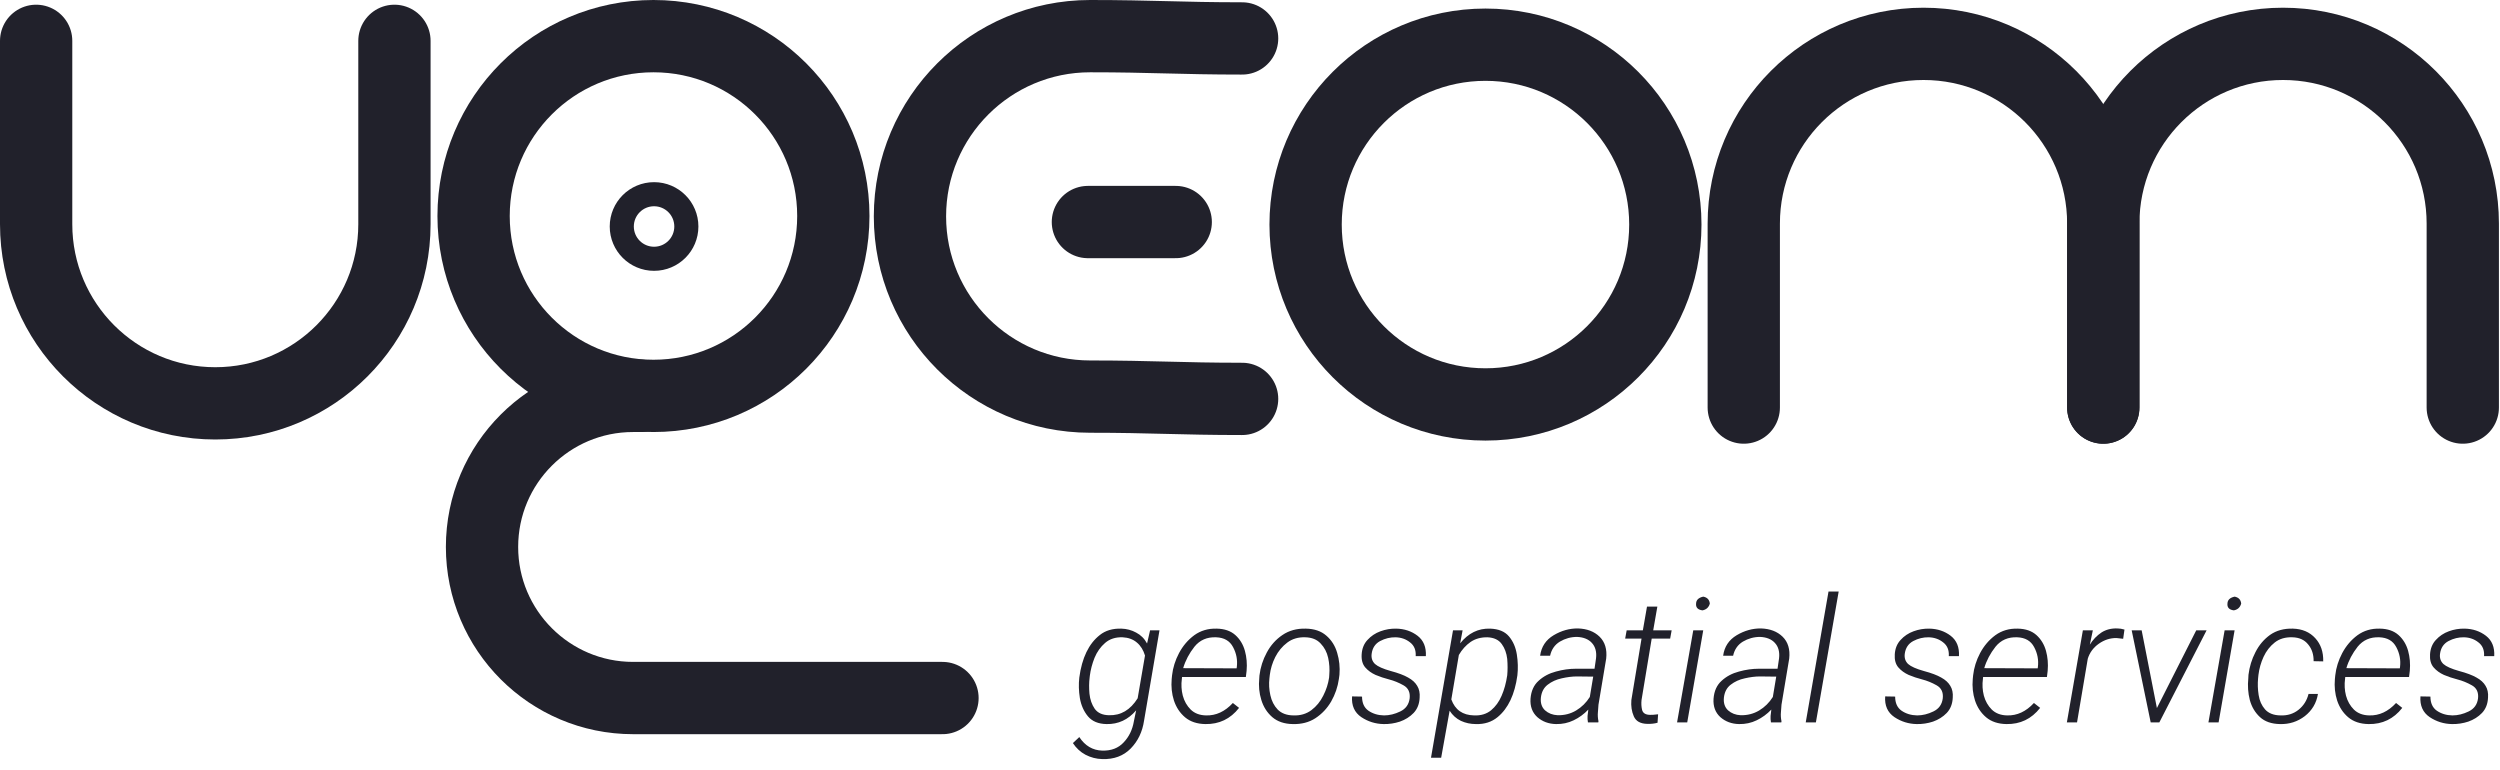
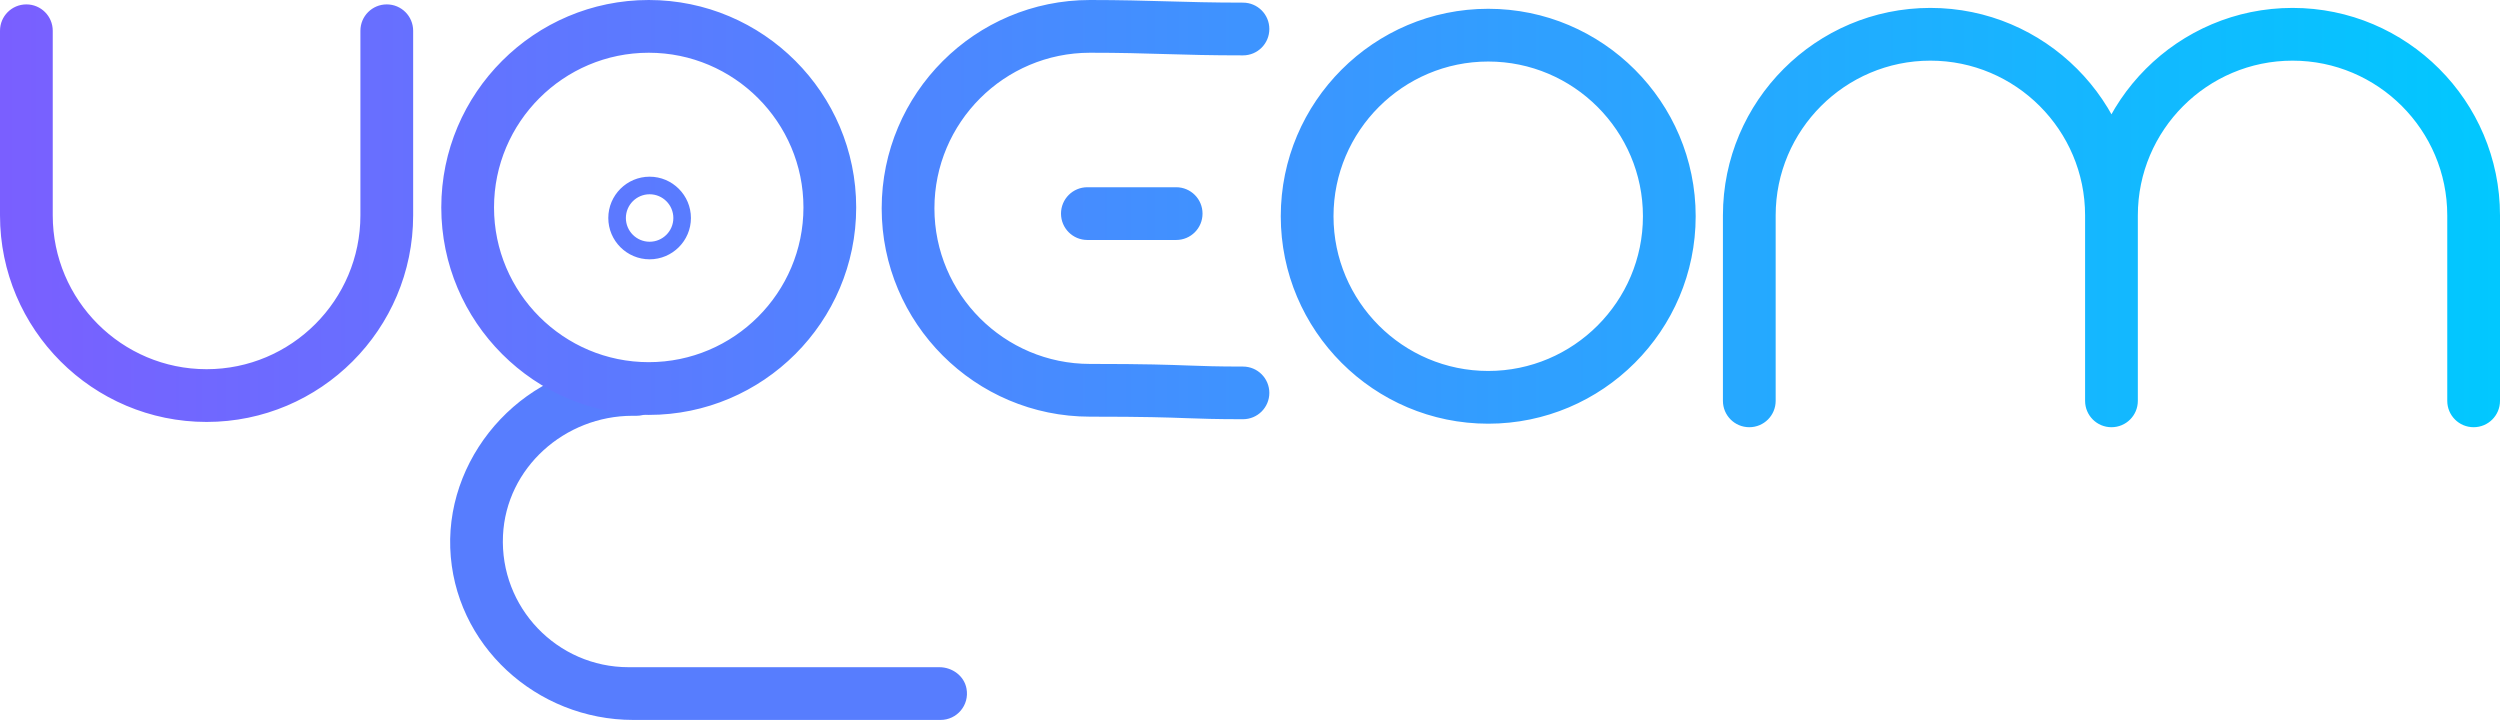
- <svg xmlns="http://www.w3.org/2000/svg" id="Layer_2" width="207.51" height="63.89" viewBox="0 0 207.51 63.89">
+ <svg xmlns="http://www.w3.org/2000/svg" id="Layer_2" data-name="Layer 2" viewBox="0 0 284.4 81.9">
  <defs>
-     <style>.cls-1{stroke-linecap:round;stroke-width:6px;}.cls-1,.cls-2{fill:none;stroke:#21212b;stroke-miterlimit:10;}.cls-3{fill:#21212b;font-family:Roboto-LightItalic, Roboto;font-size:14.47px;font-style:italic;font-weight:300;}.cls-2{stroke-width:2px;}.cls-4{letter-spacing:0em;}</style>
+     <style>
+       .cls-1 {
+         fill: #577dfe;
+         fill-rule: evenodd;
+       }
+ 
+       .cls-2 {
+         fill: url(#linear-gradient);
+       }
+     </style>
+     <linearGradient id="linear-gradient" x1="0" y1="24.3" x2="284.4" y2="24.3" gradientUnits="userSpaceOnUse">
+       <stop offset="0" stop-color="#7a5fff" />
+       <stop offset="1" stop-color="#01c8ff" />
+     </linearGradient>
  </defs>
-   <g id="Layer_2-2">
-     <text class="cls-3" transform="translate(88.93 59.96)">
-       <tspan x="0" y="0">geospatial se</tspan>
-       <tspan class="cls-4" x="82.3" y="0">r</tspan>
-       <tspan x="87.21" y="0">vices</tspan>
-     </text>
-     <circle class="cls-2" cx="54.29" cy="18.8" r="2.68" />
-     <path class="cls-1" d="M103.1,3.19c-5.1,0-7.5-.19-12.61-.19-8.26,0-14.96,6.7-14.96,14.96s6.7,14.96,14.96,14.96c5.1,0,7.5.19,12.61.19" />
-     <circle class="cls-1" cx="123.3" cy="18.64" r="14.93" />
-     <path class="cls-1" d="M174.58,33.83v-15.27c0-8.24-6.68-14.92-14.92-14.92s-14.92,6.68-14.92,14.92v15.27" />
-     <path class="cls-1" d="M204.42,33.83v-15.27c0-8.24-6.68-14.92-14.92-14.92s-14.92,6.68-14.92,14.92v15.27" />
-     <circle class="cls-1" cx="54.24" cy="17.93" r="14.93" />
-     <path class="cls-1" d="M53.23,32.86h-.68c-6.93,0-12.54,5.62-12.54,12.54s5.62,12.54,12.54,12.54h25.68" />
-     <path class="cls-1" d="M3,3.39v15.22c0,8.21,6.66,14.87,14.87,14.87s14.87-6.66,14.87-14.87V3.39" />
-     <line class="cls-1" x1="90.3" y1="18.43" x2="97.59" y2="18.43" />
+   <g id="Layer_1-2" data-name="Layer 1">
+     <path class="cls-1" d="M107,81.9h-34.96c-11.02,0-20.43-8.55-20.82-19.56s8.85-21.04,20.29-21.04h.76c1.47,0,2.83.99,3.09,2.44.35,1.9-1.11,3.56-2.95,3.56h-.45c-7.71,0-14.38,5.91-14.74,13.62-.38,8.19,6.17,14.98,14.28,14.98h35.36c1.47,0,2.83.99,3.09,2.44.35,1.9-1.11,3.56-2.95,3.56Z" />
+     <path class="cls-2" d="M73.9,29.5c-2.59,0-4.7-2.11-4.7-4.7s2.11-4.7,4.7-4.7,4.7,2.11,4.7,4.7-2.11,4.7-4.7,4.7ZM73.9,22.1c-1.49,0-2.7,1.21-2.7,2.7s1.21,2.7,2.7,2.7,2.7-1.21,2.7-2.7-1.21-2.7-2.7-2.7ZM144.4,44.7c0-1.66-1.34-3-3-3-3.02,0-4.5-.06-6.21-.12-2.22-.08-4.74-.18-11.19-.18-9.76,0-17.7-7.94-17.7-17.7s7.94-17.7,17.7-17.7c3.44,0,5.92.07,8.55.15,2.58.08,5.25.15,8.85.15,1.66,0,3-1.34,3-3s-1.34-3-3-3c-3.52,0-6.14-.08-8.68-.15-2.55-.07-5.19-.15-8.72-.15-13.07,0-23.7,10.63-23.7,23.7s10.63,23.7,23.7,23.7c6.33,0,8.79.09,10.96.17,1.7.06,3.31.12,6.44.12,1.66,0,3-1.34,3-3ZM169.3,48.2c-13.01,0-23.6-10.59-23.6-23.6S156.29,1,169.3,1s23.6,10.59,23.6,23.6-10.59,23.6-23.6,23.6ZM169.3,7c-9.7,0-17.6,7.9-17.6,17.6s7.9,17.6,17.6,17.6,17.6-7.9,17.6-17.6-7.9-17.6-17.6-17.6ZM284.4,45.6v-21.1c0-13.01-10.59-23.6-23.6-23.6s-23.6,10.59-23.6,23.6v21.1c0,1.66,1.34,3,3,3s3-1.34,3-3v-21.1c0-9.7,7.9-17.6,17.6-17.6s17.6,7.9,17.6,17.6v21.1c0,1.66,1.34,3,3,3s3-1.34,3-3ZM243.2,45.6v-21.1c0-13.01-10.59-23.6-23.6-23.6s-23.6,10.59-23.6,23.6v21.1c0,1.66,1.34,3,3,3s3-1.34,3-3v-21.1c0-9.7,7.9-17.6,17.6-17.6s17.6,7.9,17.6,17.6v21.1c0,1.66,1.34,3,3,3s3-1.34,3-3ZM47,24.5V3.5c0-1.66-1.34-3-3-3s-3,1.34-3,3v21c0,9.65-7.85,17.5-17.5,17.5S6,34.15,6,24.5V3.5c0-1.66-1.34-3-3-3S0,1.84,0,3.5v21c0,12.96,10.54,23.5,23.5,23.5s23.5-10.54,23.5-23.5ZM136.8,24.3c0-1.66-1.34-3-3-3h-10.1c-1.66,0-3,1.34-3,3s1.34,3,3,3h10.1c1.66,0,3-1.34,3-3ZM73.8,47.2c-13.01,0-23.6-10.59-23.6-23.6S60.79,0,73.8,0s23.6,10.59,23.6,23.6-10.59,23.6-23.6,23.6ZM73.8,6c-9.7,0-17.6,7.9-17.6,17.6s7.9,17.6,17.6,17.6,17.6-7.9,17.6-17.6-7.9-17.6-17.6-17.6Z" />
  </g>
</svg>
